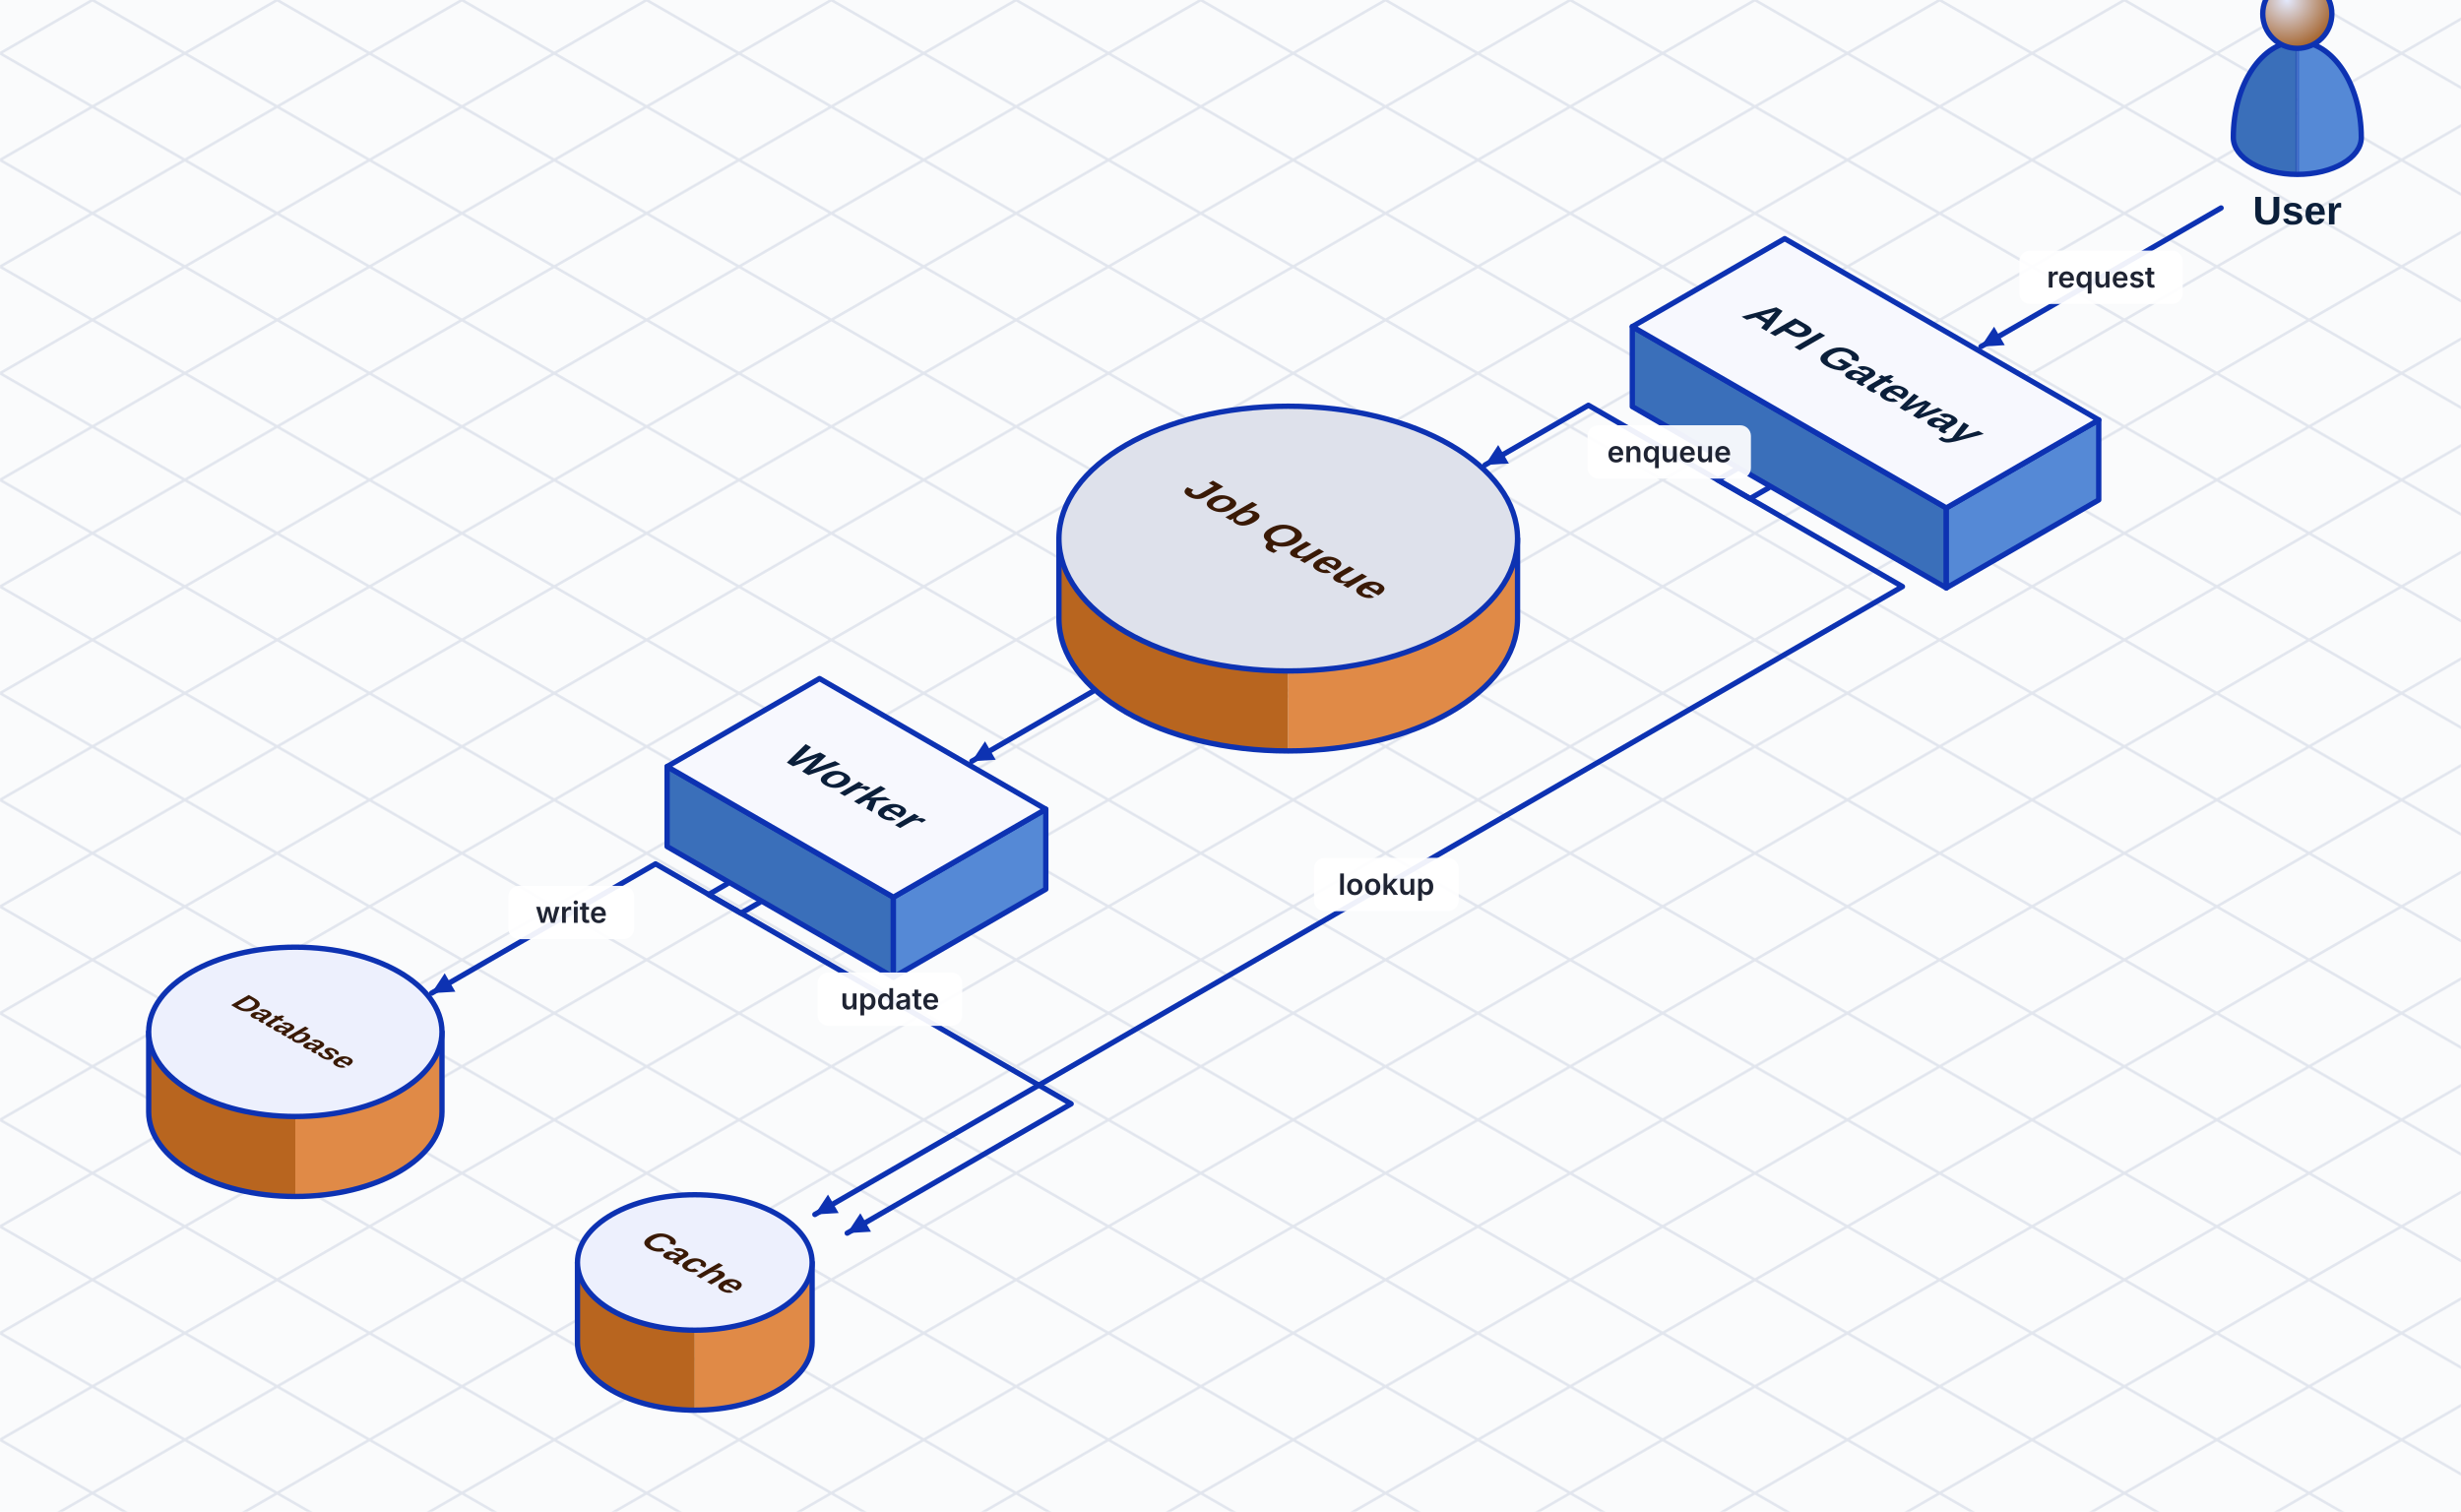
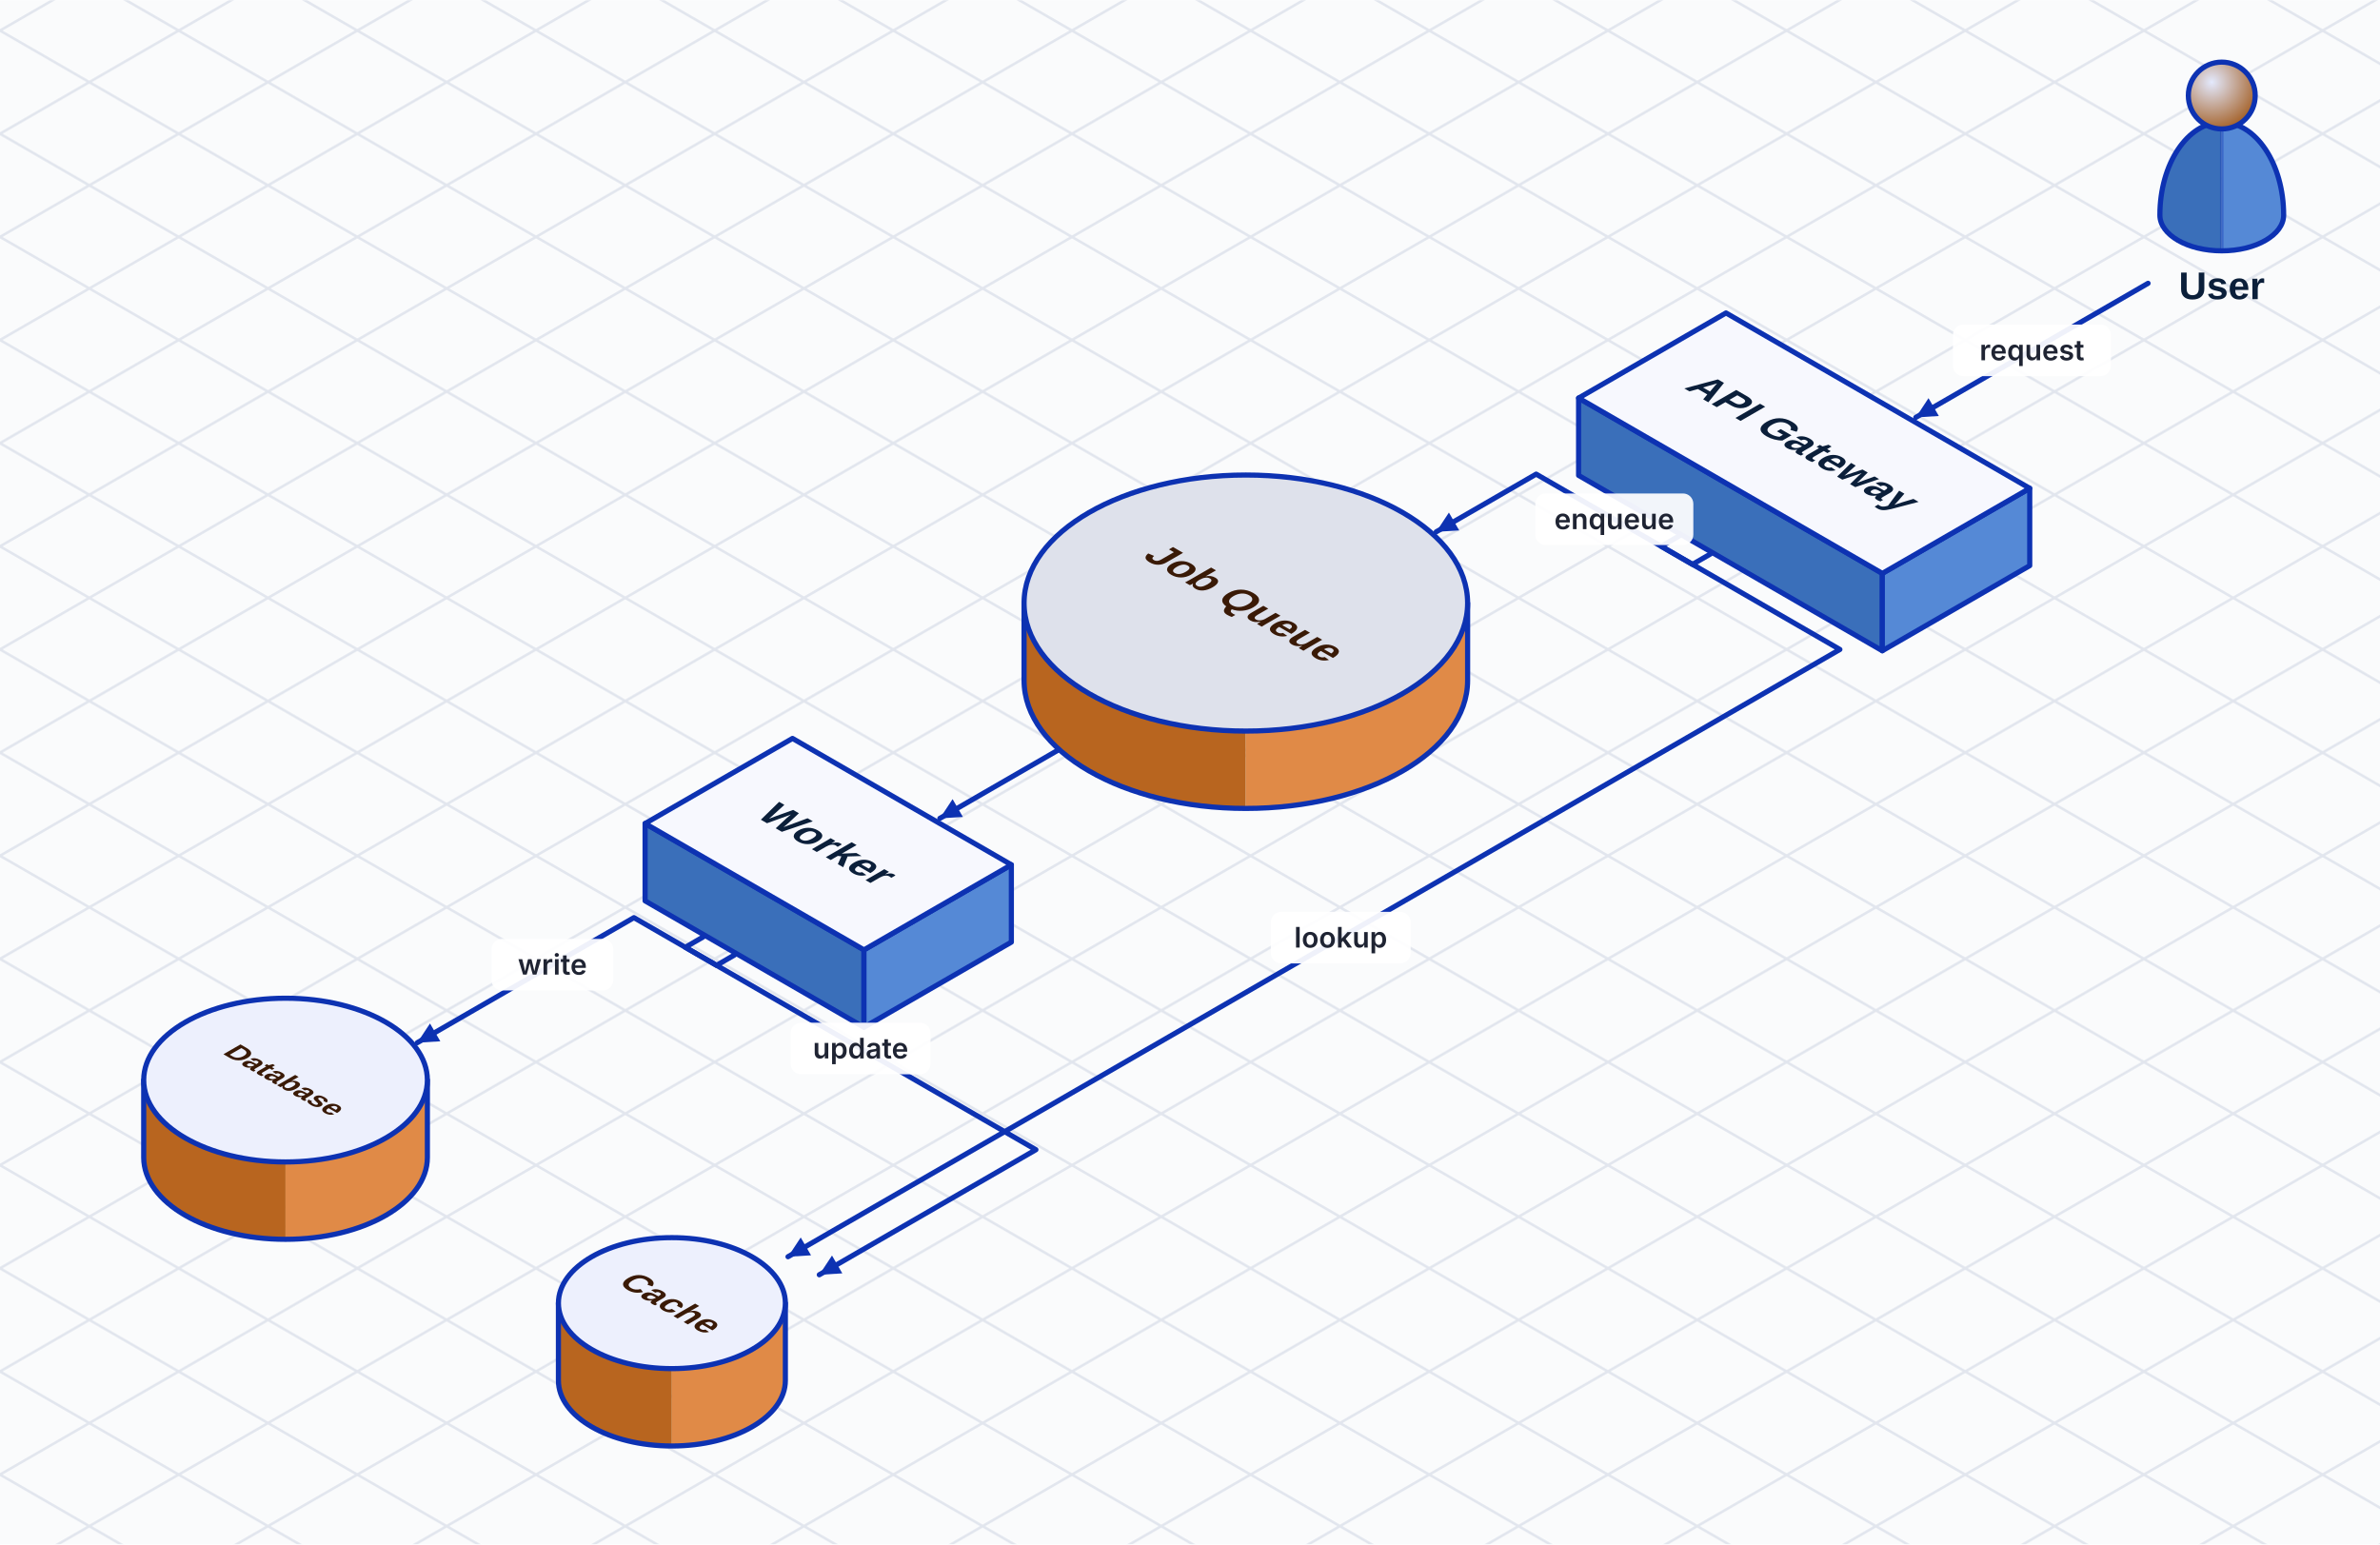
- <svg xmlns="http://www.w3.org/2000/svg" viewBox="0.00 0.00 922.93 567.00" width="923" height="567">
+ <svg xmlns="http://www.w3.org/2000/svg" viewBox="-0.00 -31.78 922.93 598.78" width="923" height="599">
  <defs>
    <pattern id="bg-grid" patternUnits="userSpaceOnUse" width="69.28" height="40.00">
      <rect width="69.28" height="40.00" fill="#FAFBFC" />
      <path d="M 34.64,0 L 69.28,20.00 L 34.64,40.00 L 0,20.00 Z" fill="none" stroke="#E2E6EE" stroke-width="1" />
    </pattern>
  </defs>
-   <rect data-layer="canvas-bg" x="0.00" y="0.00" width="922.93" height="567.00" fill="url(#bg-grid)" />
+   <rect data-layer="canvas-bg" x="-0.00" y="-31.78" width="922.93" height="598.78" fill="url(#bg-grid)" />
  <g data-layer="connectors">
    <path data-connector="0" data-from="user" data-to="api" data-route="832.99,78.00,149.000,66.000 728.20,138.50,149.000,187.000" d="M 832.99,78.00 L 742.93,130.00" fill="none" stroke="#0D32B2" stroke-width="2.00" stroke-linecap="round" stroke-linejoin="round" />
    <path data-connector="1" data-from="api" data-to="queue" data-route="677.11,175.00,156.000,253.000 656.32,187.00,156.000,277.000 595.70,152.00,86.000,277.000 532.48,188.50,86.000,350.000 511.70,200.50,86.000,374.000" d="M 663.25,183.00 L 656.32,187.00 L 595.70,152.00 L 556.94,174.38" fill="none" stroke="#0D32B2" stroke-width="2.00" stroke-linecap="round" stroke-linejoin="round" />
    <path data-connector="2" data-from="api" data-to="cache" data-route="664.98,168.00,142.000,253.000 644.20,180.00,142.000,277.000 713.48,220.00,222.000,277.000 326.37,443.50,222.000,724.000 305.58,455.50,222.000,748.000" d="M 651.13,176.00 L 644.20,180.00 L 713.48,220.00 L 326.37,443.50 L 305.58,455.50" fill="none" stroke="#0D32B2" stroke-width="2.00" stroke-linecap="round" stroke-linejoin="round" />
    <path data-connector="3" data-from="queue" data-to="worker" data-route="454.54,233.50,86.000,440.000 349.75,294.00,86.000,561.000" d="M 410.16,259.12 L 364.47,285.50" fill="none" stroke="#0D32B2" stroke-width="2.00" stroke-linecap="round" stroke-linejoin="round" />
    <path data-connector="4" data-from="worker" data-to="db" data-route="298.65,330.50,93.000,627.000 277.87,342.50,93.000,651.000 245.83,324.00,56.000,651.000 182.61,360.50,56.000,724.000 161.82,372.50,56.000,748.000" d="M 284.80,338.50 L 277.87,342.50 L 245.83,324.00 L 182.61,360.50 L 161.82,372.50" fill="none" stroke="#0D32B2" stroke-width="2.00" stroke-linecap="round" stroke-linejoin="round" />
    <path data-connector="5" data-from="worker" data-to="cache" data-route="286.53,323.50,79.000,627.000 265.75,335.50,79.000,651.000 401.71,414.00,236.000,651.000 338.49,450.50,236.000,724.000 317.71,462.50,236.000,748.000" d="M 272.67,331.50 L 265.75,335.50 L 401.71,414.00 L 338.49,450.50 L 317.71,462.50" fill="none" stroke="#0D32B2" stroke-width="2.00" stroke-linecap="round" stroke-linejoin="round" />
  </g>
  <g data-part="0" data-part-id="api" transform="translate(588.16 65.50)">
    <g data-face="wrap">
      <polygon data-face="left" points="24.00,87.00 24.00,57.00 141.78,125.00 141.78,155.00" fill="#3A6FBA" stroke="#0D32B2" stroke-width="2.00" stroke-linejoin="round" stroke-linecap="round" />
      <polygon data-face="right" points="198.94,122.00 198.94,92.00 141.78,125.00 141.78,155.00" fill="#5589D6" stroke="#0D32B2" stroke-width="2.00" stroke-linejoin="round" stroke-linecap="round" />
      <polygon data-face="top" points="81.16,24.00 198.94,92.00 141.78,125.00 24.00,57.00" fill="#F7F8FE" stroke="#0D32B2" stroke-width="2.00" stroke-linejoin="round" stroke-linecap="round" />
      <g data-face="top-content" transform="matrix(0.866 0.5 -0.866 0.5 81.16 24.00)">
        <text x="68.00" y="33.00" dy=".35em" font-family="Helvetica Neue, Arial, sans-serif" font-size="16.00" font-weight="600" fill="#0B1F3A" text-anchor="middle">API Gateway</text>
      </g>
    </g>
  </g>
  <g data-part="1" data-part-id="cache" transform="translate(192.55 424.10)">
    <g data-face="wrap">
      <path data-face="side-left" d="M 24.00 49.40 L 24.00 79.40 A 44.00 25.40 0 0 0 68.00 104.81 L 68.00 74.81 A 44.00 25.40 0 0 0 24.00 49.40 Z" fill="#B8651F" stroke="none" />
      <path data-face="side-right" d="M 112.00 49.40 L 112.00 79.40 A 44.00 25.40 0 0 1 68.00 104.81 L 68.00 74.81 A 44.00 25.40 0 0 1 112.00 49.40 Z" fill="#E08A47" stroke="none" />
      <path data-face="outline" d="M 24.00 49.40 L 24.00 79.40 A 44.00 25.40 0 0 0 112.00 79.40 L 112.00 49.40" fill="none" stroke="#0D32B2" stroke-width="2.00" stroke-linejoin="round" stroke-linecap="round" />
      <ellipse data-face="top" cx="68.00" cy="49.40" rx="44.00" ry="25.40" fill="#EDF0FD" stroke="#0D32B2" stroke-width="2.00" />
      <g data-face="top-content" transform="matrix(0.866 0.5 -0.866 0.5 68.00 24.00)">
        <text x="25.40" y="25.40" dy=".35em" font-family="Helvetica Neue, Arial, sans-serif" font-size="13.37" font-weight="600" fill="#3A1A06" text-anchor="middle">Cache</text>
      </g>
    </g>
  </g>
  <g data-part="2" data-part-id="db" transform="translate(31.73 331.25)">
    <g data-face="wrap">
      <path data-face="side-left" d="M 24.00 55.75 L 24.00 85.75 A 55.00 31.75 0 0 0 79.00 117.51 L 79.00 87.51 A 55.00 31.75 0 0 0 24.00 55.75 Z" fill="#B8651F" stroke="none" />
      <path data-face="side-right" d="M 134.00 55.75 L 134.00 85.75 A 55.00 31.75 0 0 1 79.00 117.51 L 79.00 87.51 A 55.00 31.75 0 0 1 134.00 55.75 Z" fill="#E08A47" stroke="none" />
      <path data-face="outline" d="M 24.00 55.75 L 24.00 85.75 A 55.00 31.75 0 0 0 134.00 85.75 L 134.00 55.75" fill="none" stroke="#0D32B2" stroke-width="2.00" stroke-linejoin="round" stroke-linecap="round" />
      <ellipse data-face="top" cx="79.00" cy="55.75" rx="55.00" ry="31.75" fill="#EDF0FD" stroke="#0D32B2" stroke-width="2.00" />
      <g data-face="top-content" transform="matrix(0.866 0.5 -0.866 0.5 79.00 24.00)">
        <text x="31.75" y="31.75" dy=".35em" font-family="Helvetica Neue, Arial, sans-serif" font-size="11.09" font-weight="600" fill="#3A1A06" text-anchor="middle">Database</text>
      </g>
    </g>
  </g>
  <g data-part="3" data-part-id="queue" transform="translate(373.12 128.35)">
    <g data-face="wrap">
      <path data-face="side-left" d="M 24.00 73.65 L 24.00 103.65 A 86.00 49.65 0 0 0 110.00 153.30 L 110.00 123.30 A 86.00 49.65 0 0 0 24.00 73.65 Z" fill="#B8651F" stroke="none" />
      <path data-face="side-right" d="M 196.00 73.65 L 196.00 103.65 A 86.00 49.65 0 0 1 110.00 153.30 L 110.00 123.30 A 86.00 49.65 0 0 1 196.00 73.65 Z" fill="#E08A47" stroke="none" />
      <path data-face="outline" d="M 24.00 73.65 L 24.00 103.65 A 86.00 49.65 0 0 0 196.00 103.65 L 196.00 73.65" fill="none" stroke="#0D32B2" stroke-width="2.00" stroke-linejoin="round" stroke-linecap="round" />
      <ellipse data-face="top" cx="110.00" cy="73.65" rx="86.00" ry="49.65" fill="#DEE1EB" stroke="#0D32B2" stroke-width="2.00" />
      <g data-face="top-content" transform="matrix(0.866 0.5 -0.866 0.5 110.00 24.00)">
        <text x="49.65" y="49.65" dy=".35em" font-family="Helvetica Neue, Arial, sans-serif" font-size="16.00" font-weight="600" fill="#3A1A06" text-anchor="middle">Job Queue</text>
      </g>
    </g>
  </g>
  <g data-part="4" data-part-id="user" transform="translate(813.57 -31.78)">
    <g data-face="wrap">
      <defs>
        <radialGradient id="p4-person-head-grad" cx="35%" cy="30%" r="75%">
          <stop offset="0%" stop-color="#E3E9FD" />
          <stop offset="100%" stop-color="#A35F25" />
        </radialGradient>
      </defs>
      <path data-face="body-left" d="M 48.00 47.33 A 24.00 36.00 0 0 0 24.00 83.33 A 24.00 13.86 0 0 0 48.00 97.18 Z" fill="#3A6FBA" stroke="none" />
      <path data-face="body-right" d="M 48.00 47.33 A 24.00 36.00 0 0 1 72.00 83.33 A 24.00 13.86 0 0 1 48.00 97.18 Z" fill="#5589D6" stroke="none" />
      <line data-face="body-ridge" x1="48.00" y1="47.33" x2="48.00" y2="97.18" stroke="#0D32B2" stroke-width="1.40" stroke-linecap="round" opacity="0.35" />
      <path data-face="body-outline" d="M 48.00 47.33 A 24.00 36.00 0 0 1 72.00 83.33 A 24.00 13.86 0 0 1 24.00 83.33 A 24.00 36.00 0 0 1 48.00 47.33 Z" fill="none" stroke="#0D32B2" stroke-width="2.00" stroke-linejoin="round" stroke-linecap="round" />
      <circle data-face="head" cx="48.00" cy="36.96" r="12.96" fill="url(#p4-person-head-grad)" stroke="#0D32B2" stroke-width="2.00" />
      <text data-face="label" x="48.00" y="115.93" font-family="Helvetica Neue, Arial, sans-serif" font-size="15.00" font-weight="600" fill="#0B1F3A" text-anchor="middle">User</text>
    </g>
  </g>
  <g data-part="5" data-part-id="worker" transform="translate(226.16 230.50)">
    <g data-face="wrap">
      <polygon data-face="left" points="24.00,87.00 24.00,57.00 108.87,106.00 108.87,136.00" fill="#3A6FBA" stroke="#0D32B2" stroke-width="2.00" stroke-linejoin="round" stroke-linecap="round" />
      <polygon data-face="right" points="166.03,103.00 166.03,73.00 108.87,106.00 108.87,136.00" fill="#5589D6" stroke="#0D32B2" stroke-width="2.00" stroke-linejoin="round" stroke-linecap="round" />
      <polygon data-face="top" points="81.16,24.00 166.03,73.00 108.87,106.00 24.00,57.00" fill="#F7F8FE" stroke="#0D32B2" stroke-width="2.00" stroke-linejoin="round" stroke-linecap="round" />
      <g data-face="top-content" transform="matrix(0.866 0.5 -0.866 0.5 81.16 24.00)">
        <text x="49.00" y="33.00" dy=".35em" font-family="Helvetica Neue, Arial, sans-serif" font-size="16.00" font-weight="600" fill="#0B1F3A" text-anchor="middle">Worker</text>
      </g>
    </g>
  </g>
  <g data-layer="connector-overlay">
    <polygon points="742.93,130.00 747.85,122.54 751.85,129.46" fill="#0D32B2" />
    <rect x="757.32" y="94.00" width="61.28" height="20" rx="4" ry="4" fill="#FFFFFFEE" />
    <text x="787.96" y="104.00" dy=".35em" font-family="Inter, sans-serif" font-size="11.0" font-weight="600" fill="#1F2433" text-anchor="middle">request</text>
    <polygon points="556.94,174.38 561.87,166.91 565.87,173.84" fill="#0D32B2" />
    <rect x="595.37" y="159.50" width="61.28" height="20" rx="4" ry="4" fill="#FFFFFFEE" />
    <text x="626.01" y="169.50" dy=".35em" font-family="Inter, sans-serif" font-size="11.0" font-weight="600" fill="#1F2433" text-anchor="middle">enqueue</text>
    <polygon points="305.58,455.50 310.51,448.04 314.51,454.96" fill="#0D32B2" />
    <rect x="492.80" y="321.75" width="54.24" height="20" rx="4" ry="4" fill="#FFFFFFEE" />
    <text x="519.92" y="331.75" dy=".35em" font-family="Inter, sans-serif" font-size="11.0" font-weight="600" fill="#1F2433" text-anchor="middle">lookup</text>
    <polygon points="364.47,285.50 369.40,278.04 373.40,284.96" fill="#0D32B2" />
    <polygon points="161.82,372.50 166.75,365.04 170.75,371.96" fill="#0D32B2" />
    <rect x="190.62" y="332.25" width="47.20" height="20" rx="4" ry="4" fill="#FFFFFFEE" />
    <text x="214.22" y="342.25" dy=".35em" font-family="Inter, sans-serif" font-size="11.0" font-weight="600" fill="#1F2433" text-anchor="middle">write</text>
    <polygon points="317.71,462.50 322.64,455.04 326.64,461.96" fill="#0D32B2" />
    <rect x="306.61" y="364.75" width="54.24" height="20" rx="4" ry="4" fill="#FFFFFFEE" />
    <text x="333.73" y="374.75" dy=".35em" font-family="Inter, sans-serif" font-size="11.0" font-weight="600" fill="#1F2433" text-anchor="middle">update</text>
  </g>
</svg>
